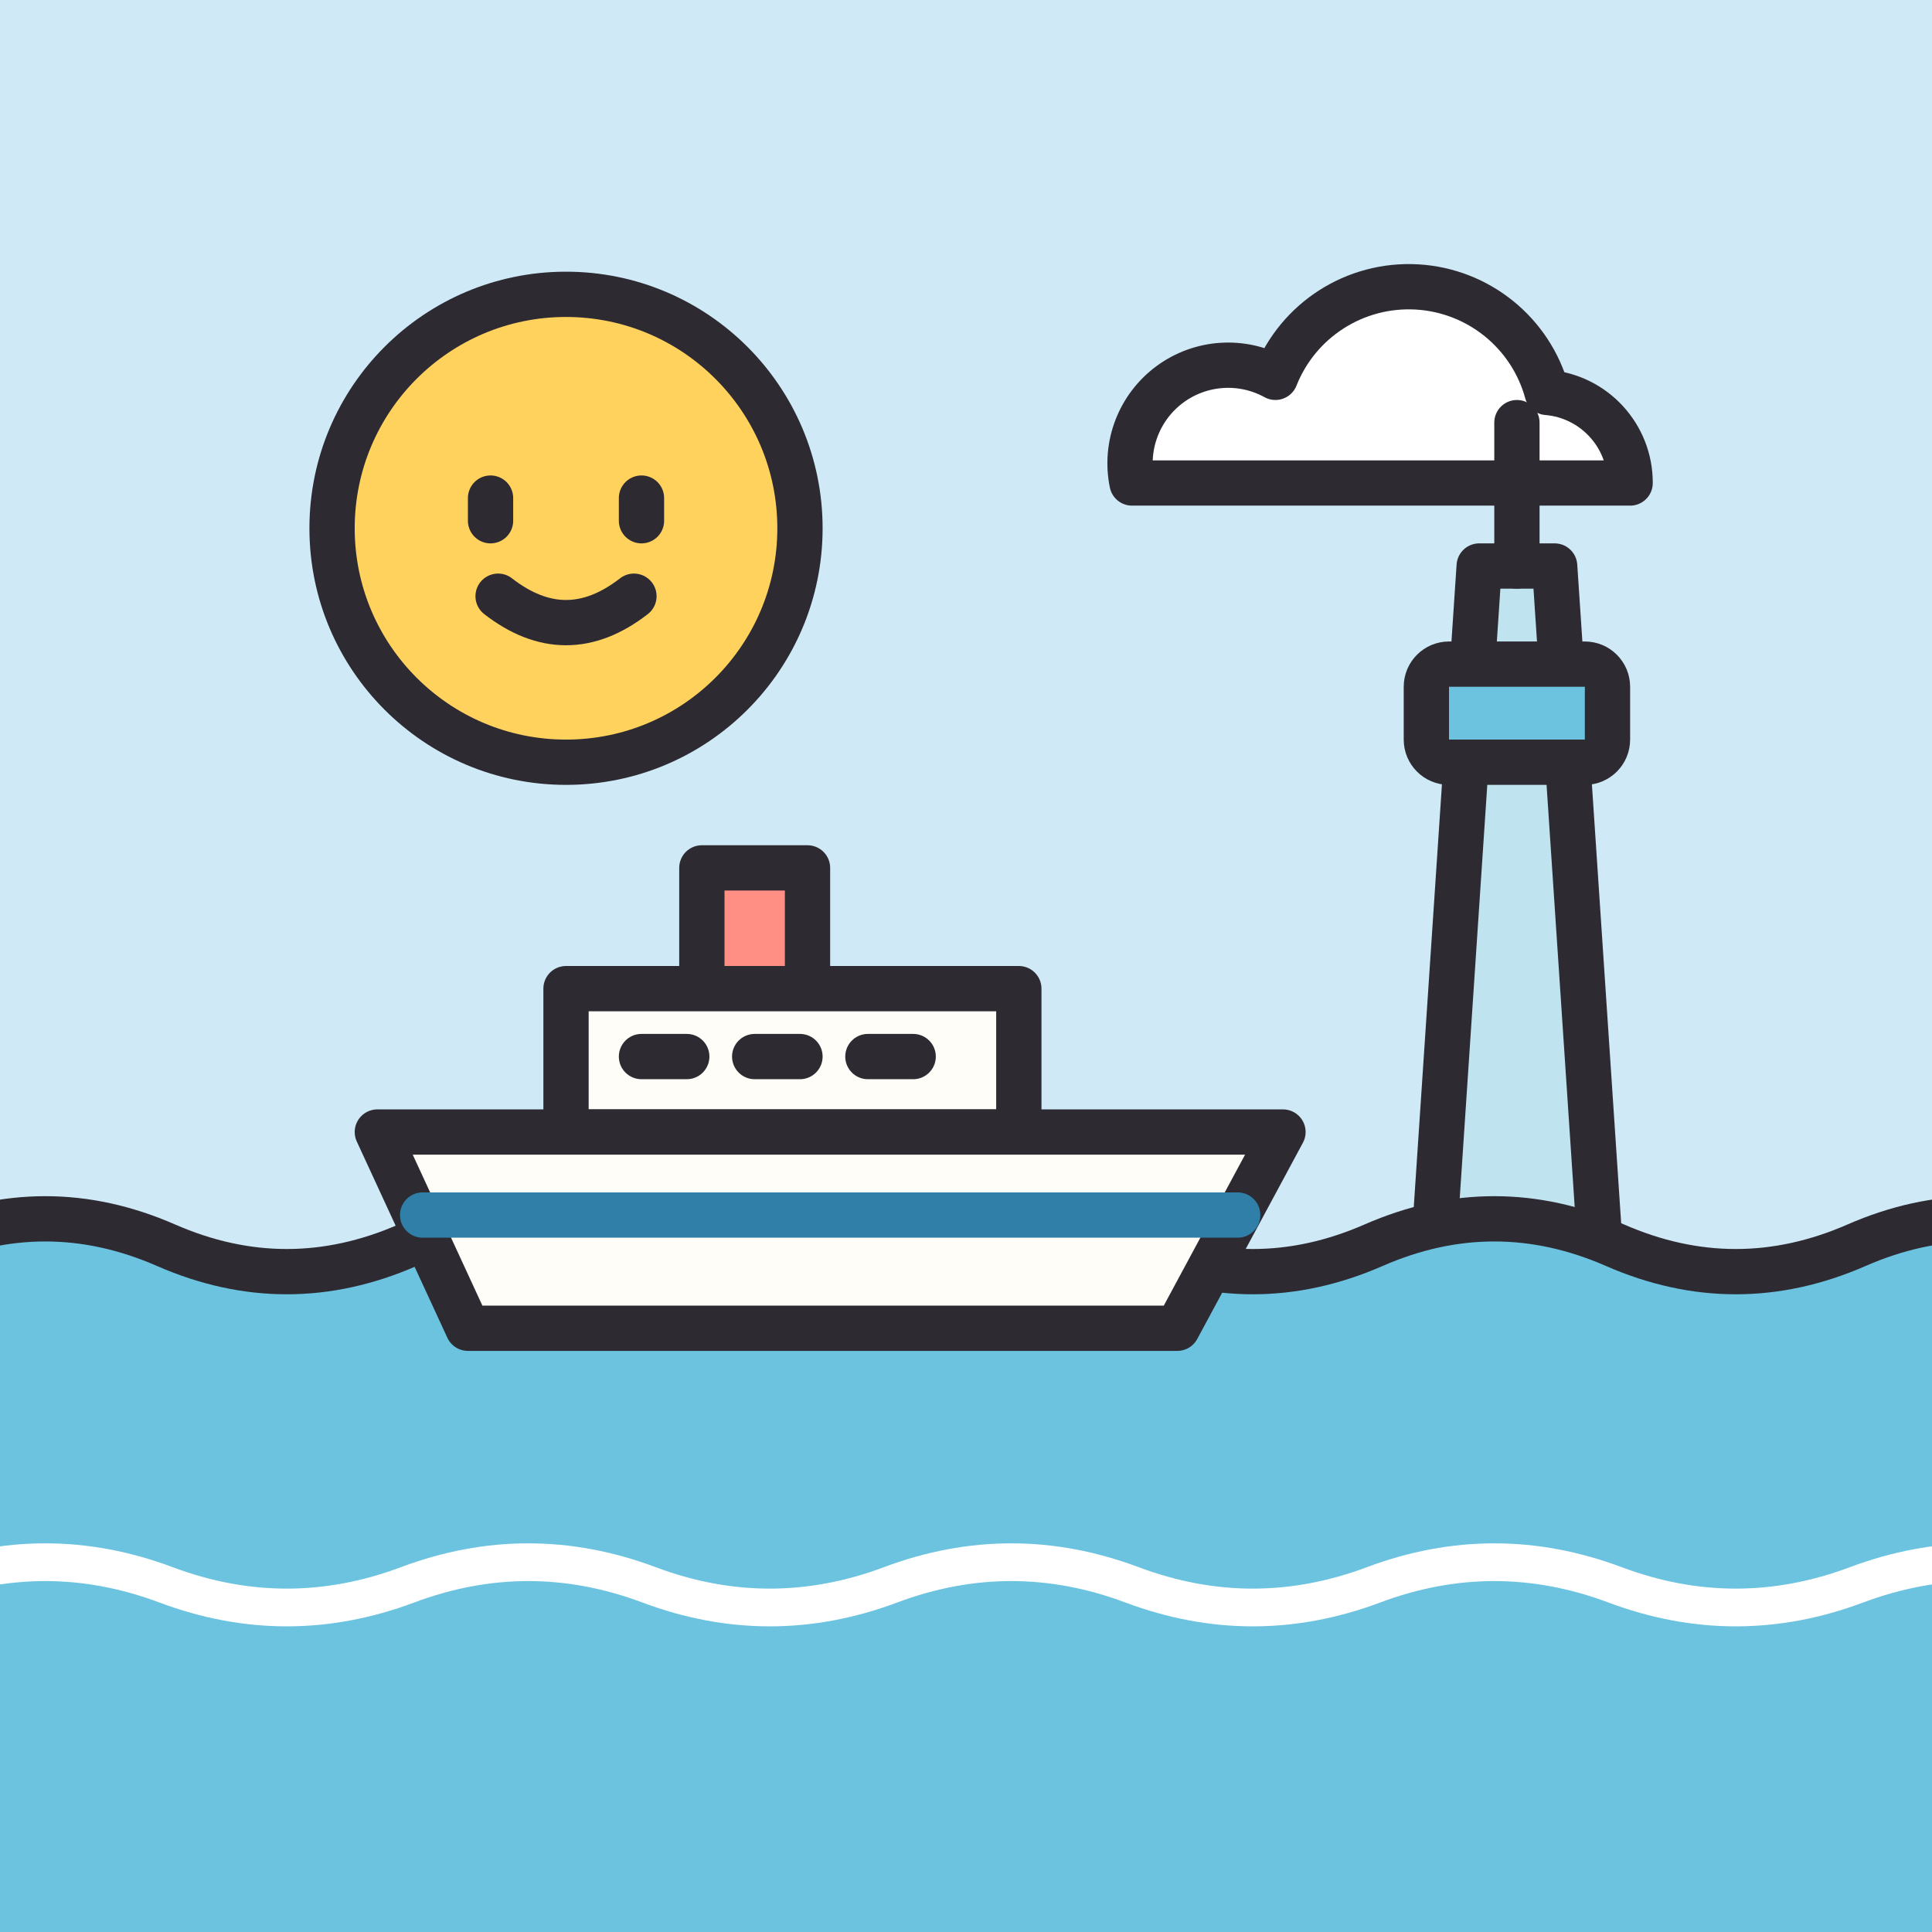
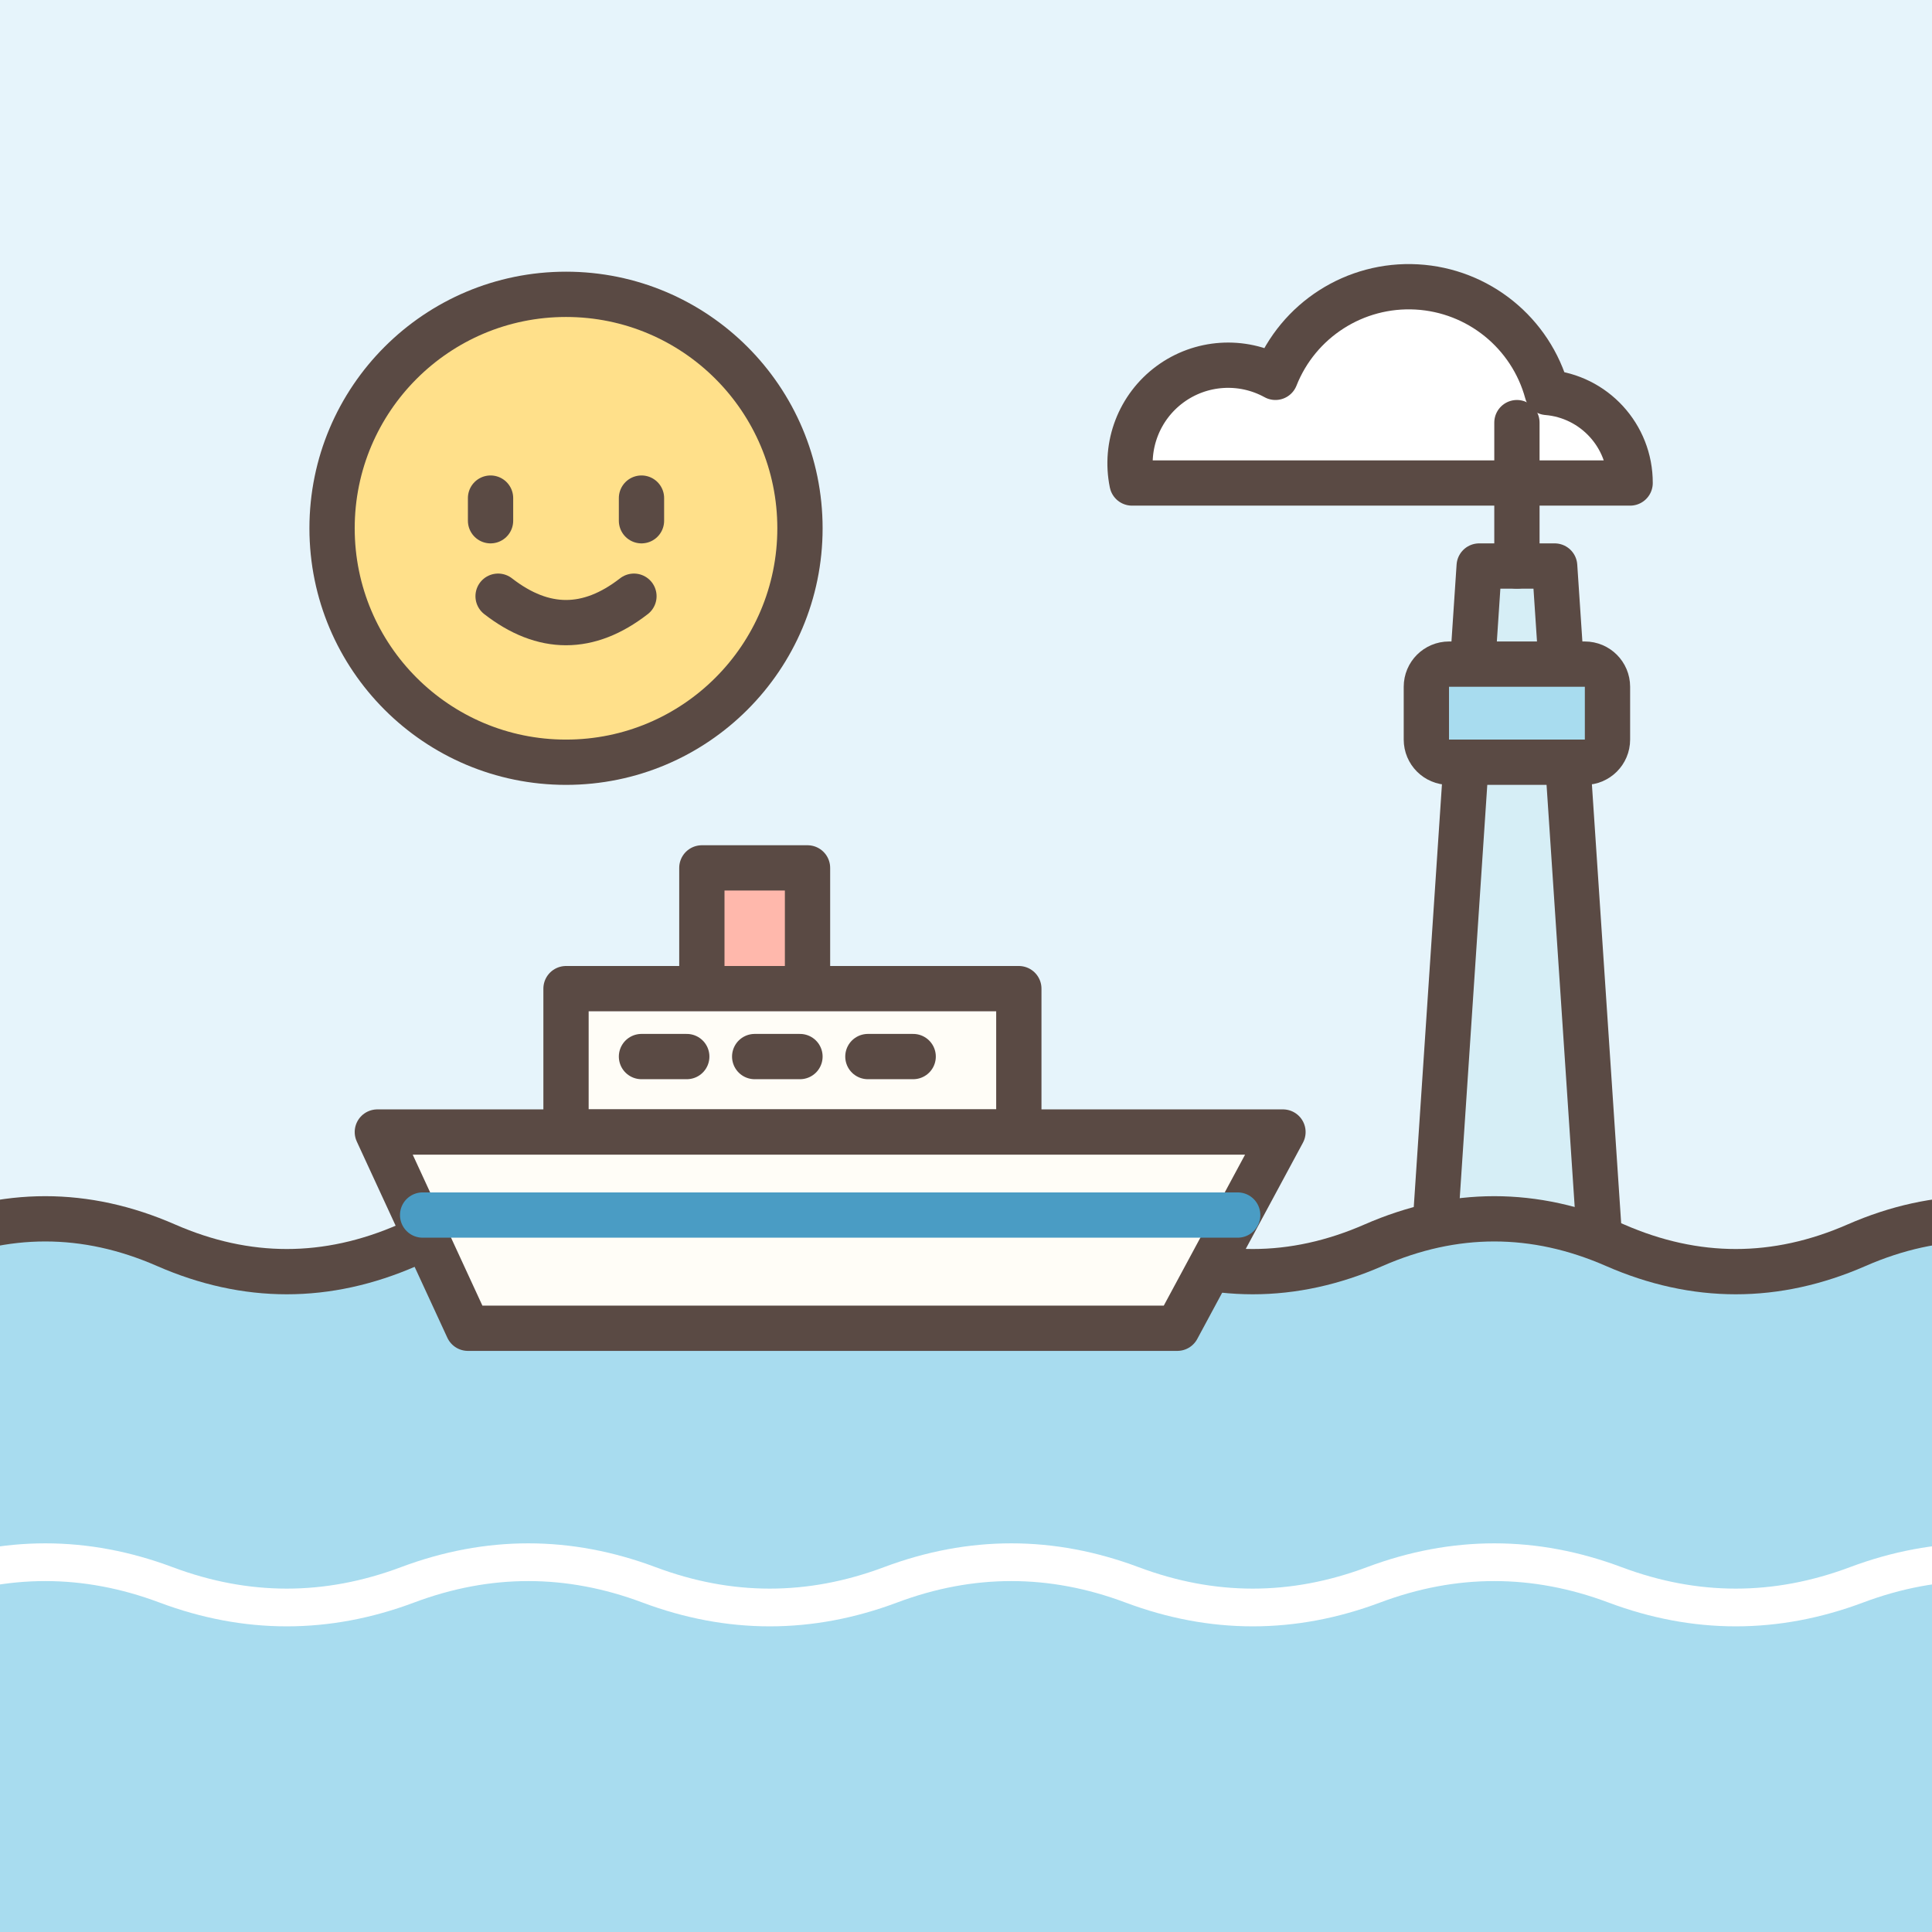
<svg xmlns="http://www.w3.org/2000/svg" viewBox="0 0 512 512">
-   <rect width="512" height="512" fill="#cfeaf6" />
-   <g stroke="#2d2a32" stroke-width="12" stroke-linecap="round" stroke-linejoin="round">
-     <circle cx="150" cy="140" r="62" fill="#ffd25e" />
+   <rect width="512" height="512" fill="#e6f4fb" />
+   <g stroke="#5a4a44" stroke-width="12" stroke-linecap="round" stroke-linejoin="round">
+     <circle cx="150" cy="140" r="62" fill="#ffe08a" />
    <path d="M130 132 v6 M170 132 v6 M132 158 q18 14 36 0" fill="none" />
    <path d="M300 128 a26 26 0 0 1 38 -28 a38 38 0 0 1 72 4 a24 24 0 0 1 22 24 Z" fill="#ffffff" />
-     <path d="M380 330 L392 150 H412 L424 330 Z" fill="#bfe3ef" />
+     <path d="M380 330 L392 150 H412 L424 330 Z" fill="#d6eef6" />
    <path d="M402 150 V112" fill="none" />
-     <rect x="378" y="176" width="48" height="26" rx="6" fill="#6cc3e0" />
-     <path d="M-20 330 q32 -14 64 0 t64 0 t64 0 t64 0 t64 0 t64 0 t64 0 t64 0 t64 0 V540 H-20 Z" fill="#6cc3e0" />
+     <rect x="378" y="176" width="48" height="26" rx="6" fill="#a8dcef" />
+     <path d="M-20 330 q32 -14 64 0 t64 0 t64 0 t64 0 t64 0 t64 0 t64 0 t64 0 t64 0 V540 H-20 Z" fill="#a8dcef" />
    <path d="M-20 420 q32 -12 64 0 t64 0 t64 0 t64 0 t64 0 t64 0 t64 0 t64 0 t64 0" fill="none" stroke="#ffffff" stroke-width="10" />
    <g transform="translate(220 300)">
-       <path d="M-34 -70 h28 v34 h-28 Z" fill="#ff8f85" />
+       <path d="M-34 -70 h28 v34 h-28 Z" fill="#ffb8ac" />
      <rect x="-70" y="-38" width="120" height="38" fill="#fffdf7" />
      <path d="M-50 -20 h12 M-20 -20 h12 M10 -20 h12" fill="none" />
      <path d="M-120 0 H120 L92 52 H-96 Z" fill="#fffdf7" />
-       <path d="M-108 22 H108" fill="none" stroke="#2f7fa8" stroke-width="12" />
+       <path d="M-108 22 H108" fill="none" stroke="#4a9cc4" stroke-width="12" />
    </g>
  </g>
</svg>
